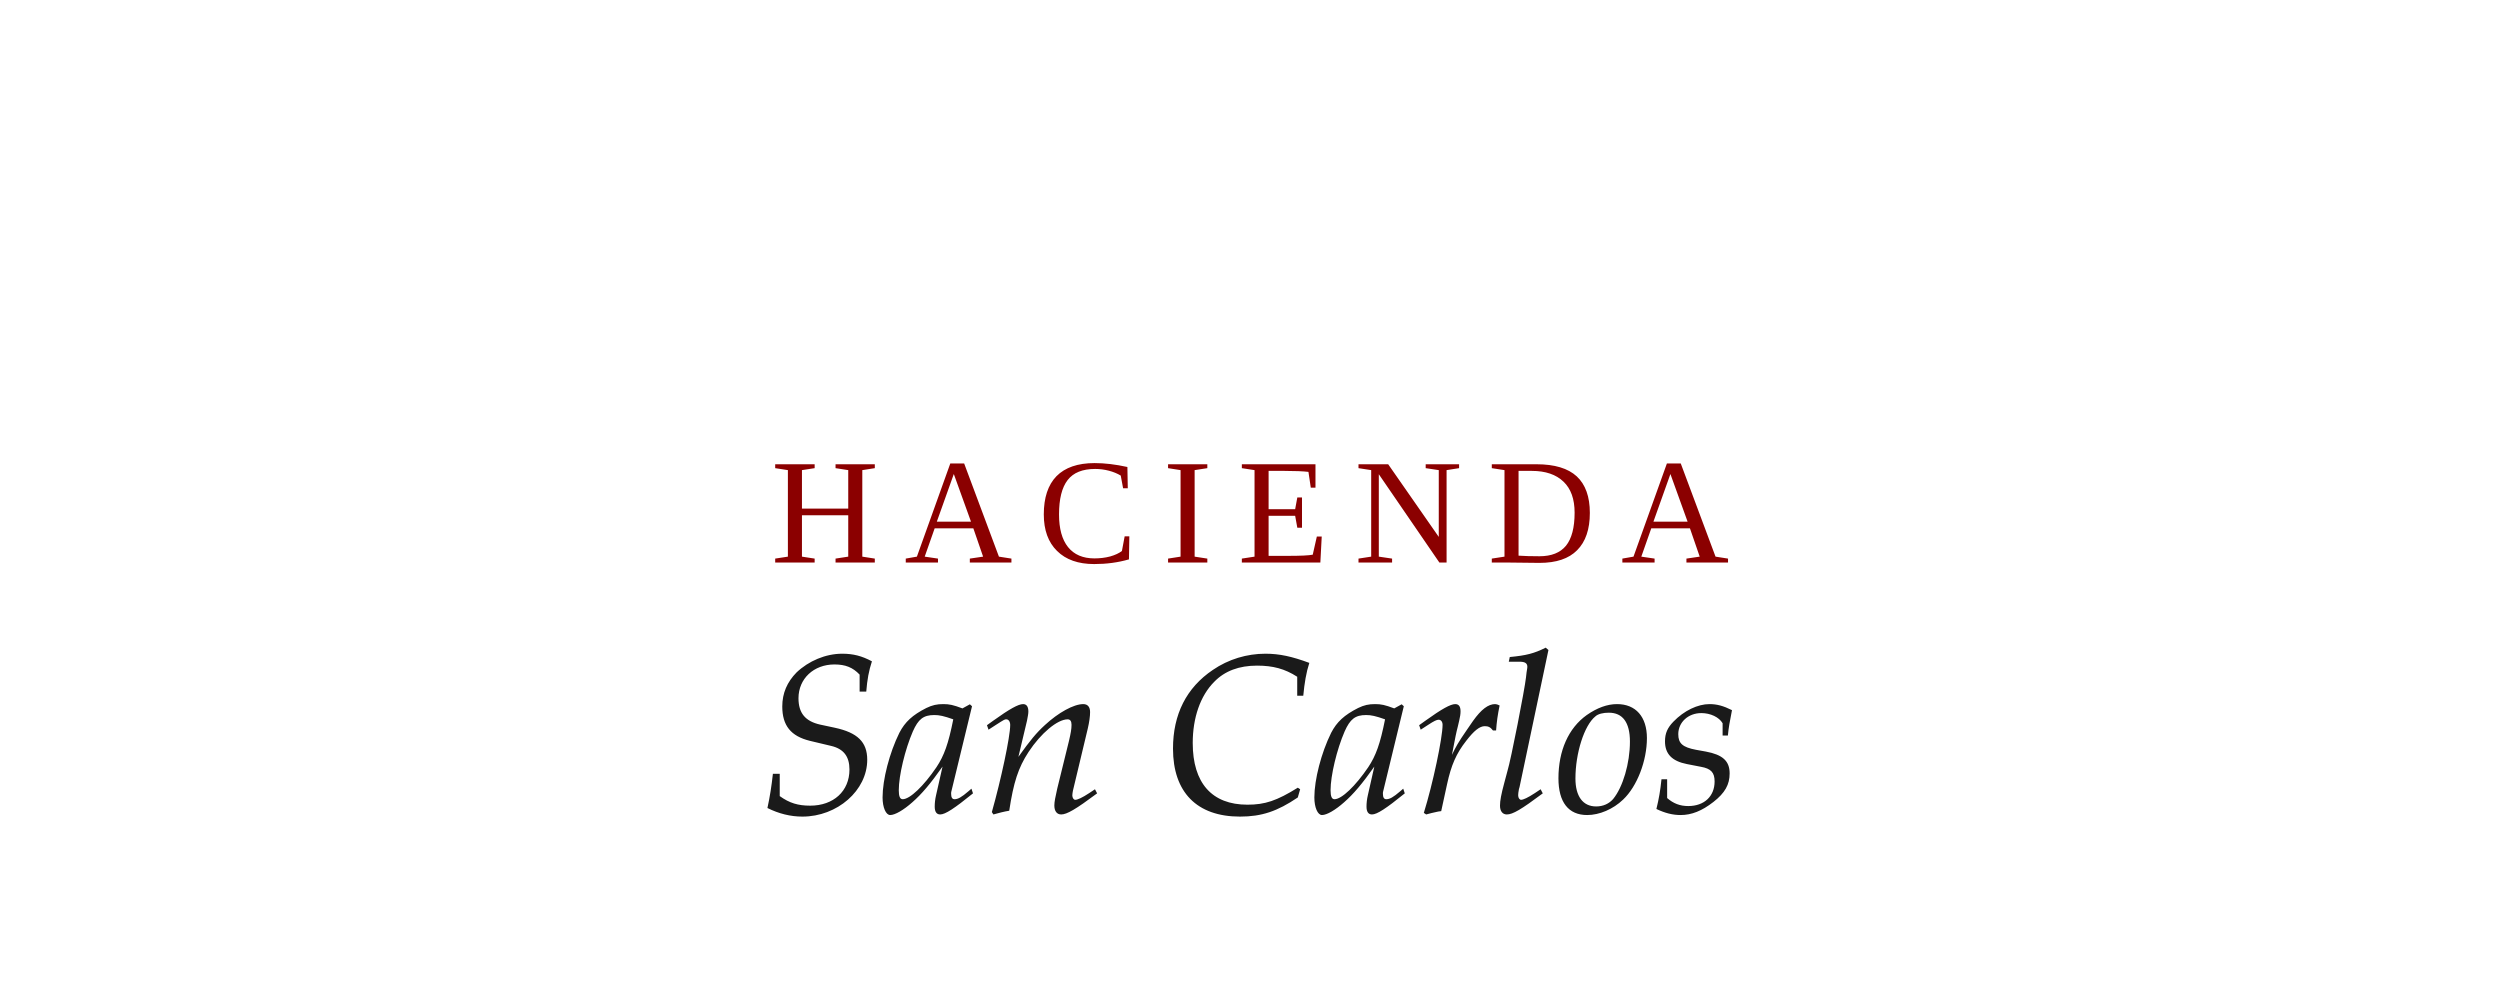
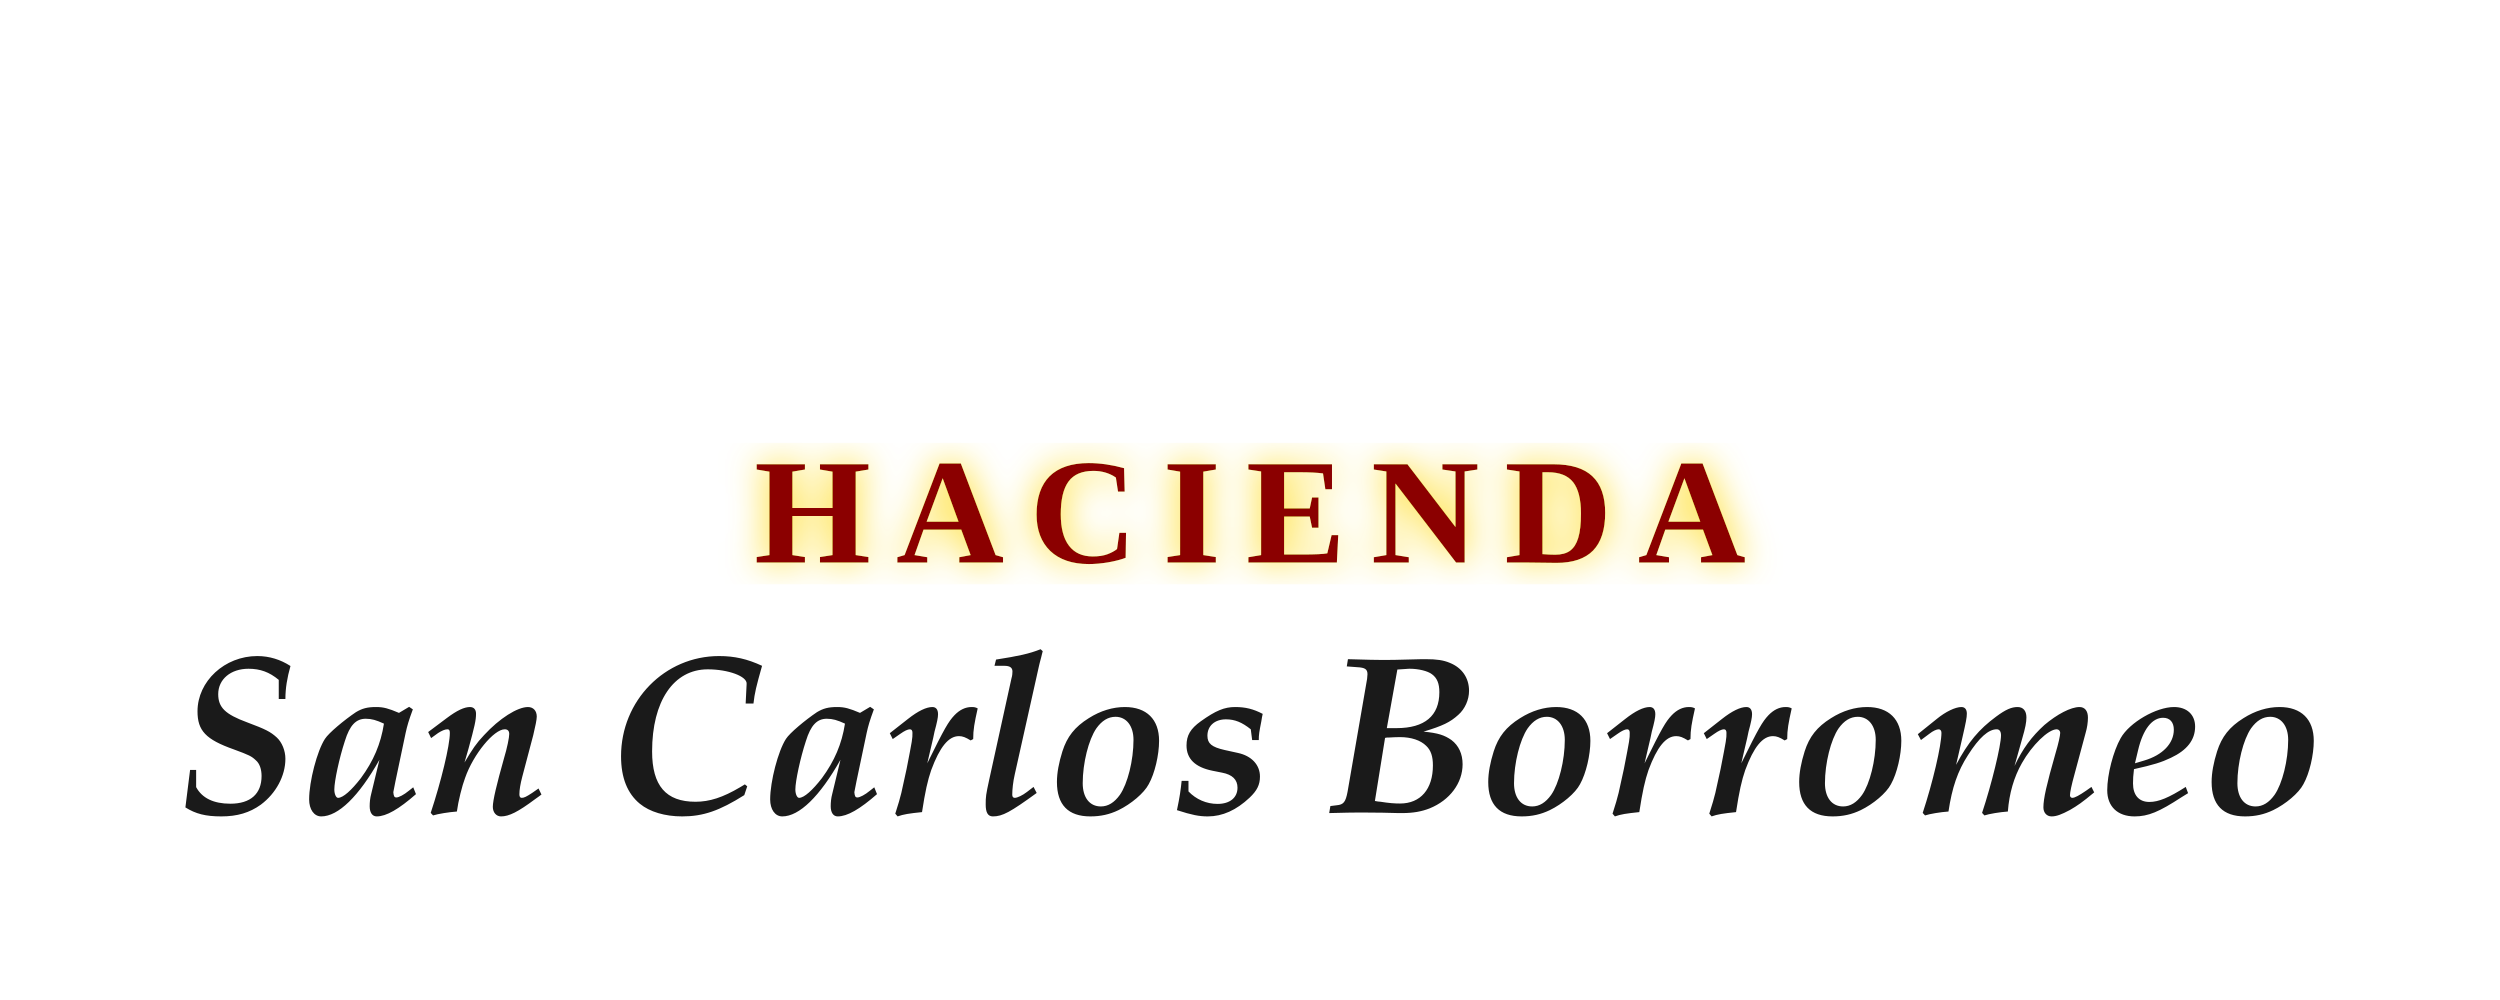
<svg xmlns="http://www.w3.org/2000/svg" width="200" height="80" viewBox="0 0 200 80">
  <style>
-     .serif { font-family: 'Times New Roman', serif; }
-     .script { font-family: 'Palatino Linotype', 'Book Antiqua', Palatino, serif; }
+     .serif { font-family: 'Times New Roman', serif; font-weight: bold; }
+     .script { font-family: 'Palatino Linotype', 'Book Antiqua', Palatino, serif; font-weight: bold; }
  </style>
-   <text x="100" y="45" class="serif" font-size="12" fill="#8B0000" text-anchor="middle" letter-spacing="2">HACIENDA</text>
-   <text x="100" y="65" class="script" font-size="18" font-style="italic" fill="#1A1A1A" text-anchor="middle">San Carlos</text>
+   <defs>
+     <filter id="goldenShadow" x="-20%" y="-20%" width="140%" height="140%">
+       <feDropShadow dx="0" dy="0" stdDeviation="1.5" flood-color="#FFD700" flood-opacity="0.9" />
+     </filter>
+   </defs>
+   <text x="100" y="45" class="serif font-bold" font-size="12" fill="#8B0000" text-anchor="middle" letter-spacing="2" font-weight="bold" filter="url(#goldenShadow)">HACIENDA</text>
+   <text x="100" y="65" class="script font-bold" font-size="18" font-style="italic" fill="#1A1A1A" text-anchor="middle" font-weight="bold">San Carlos Borromeo</text>
</svg>
